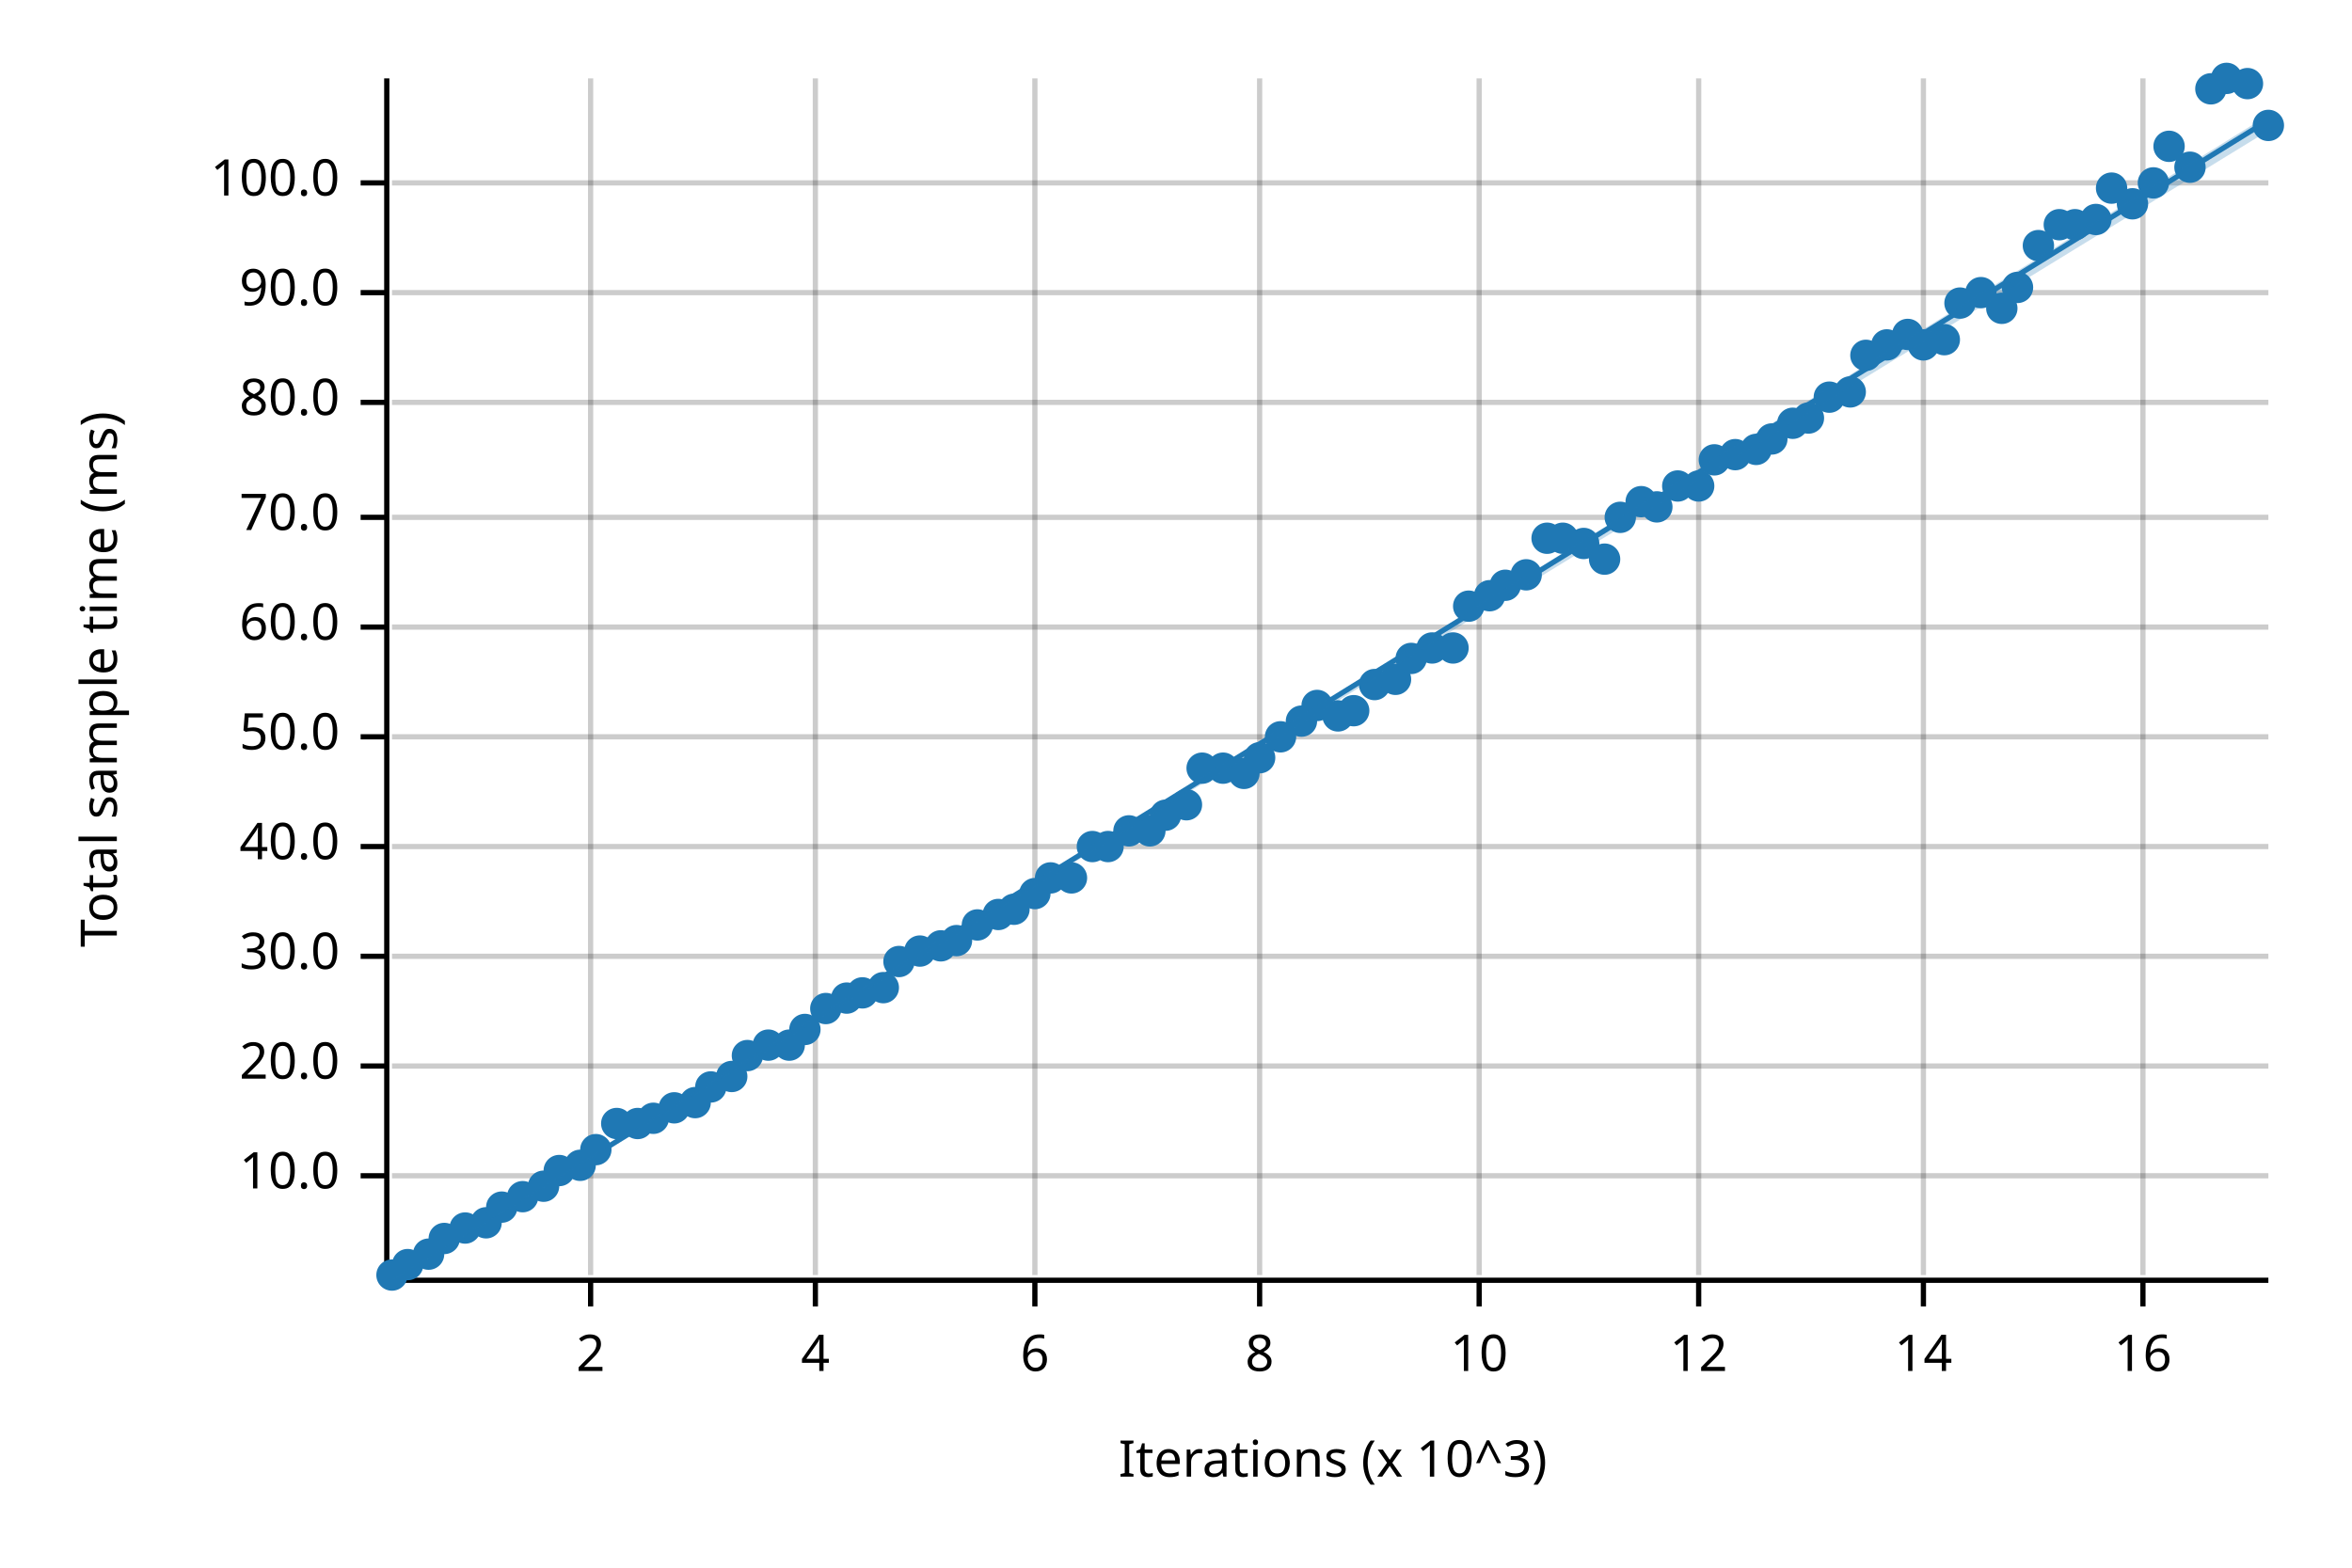
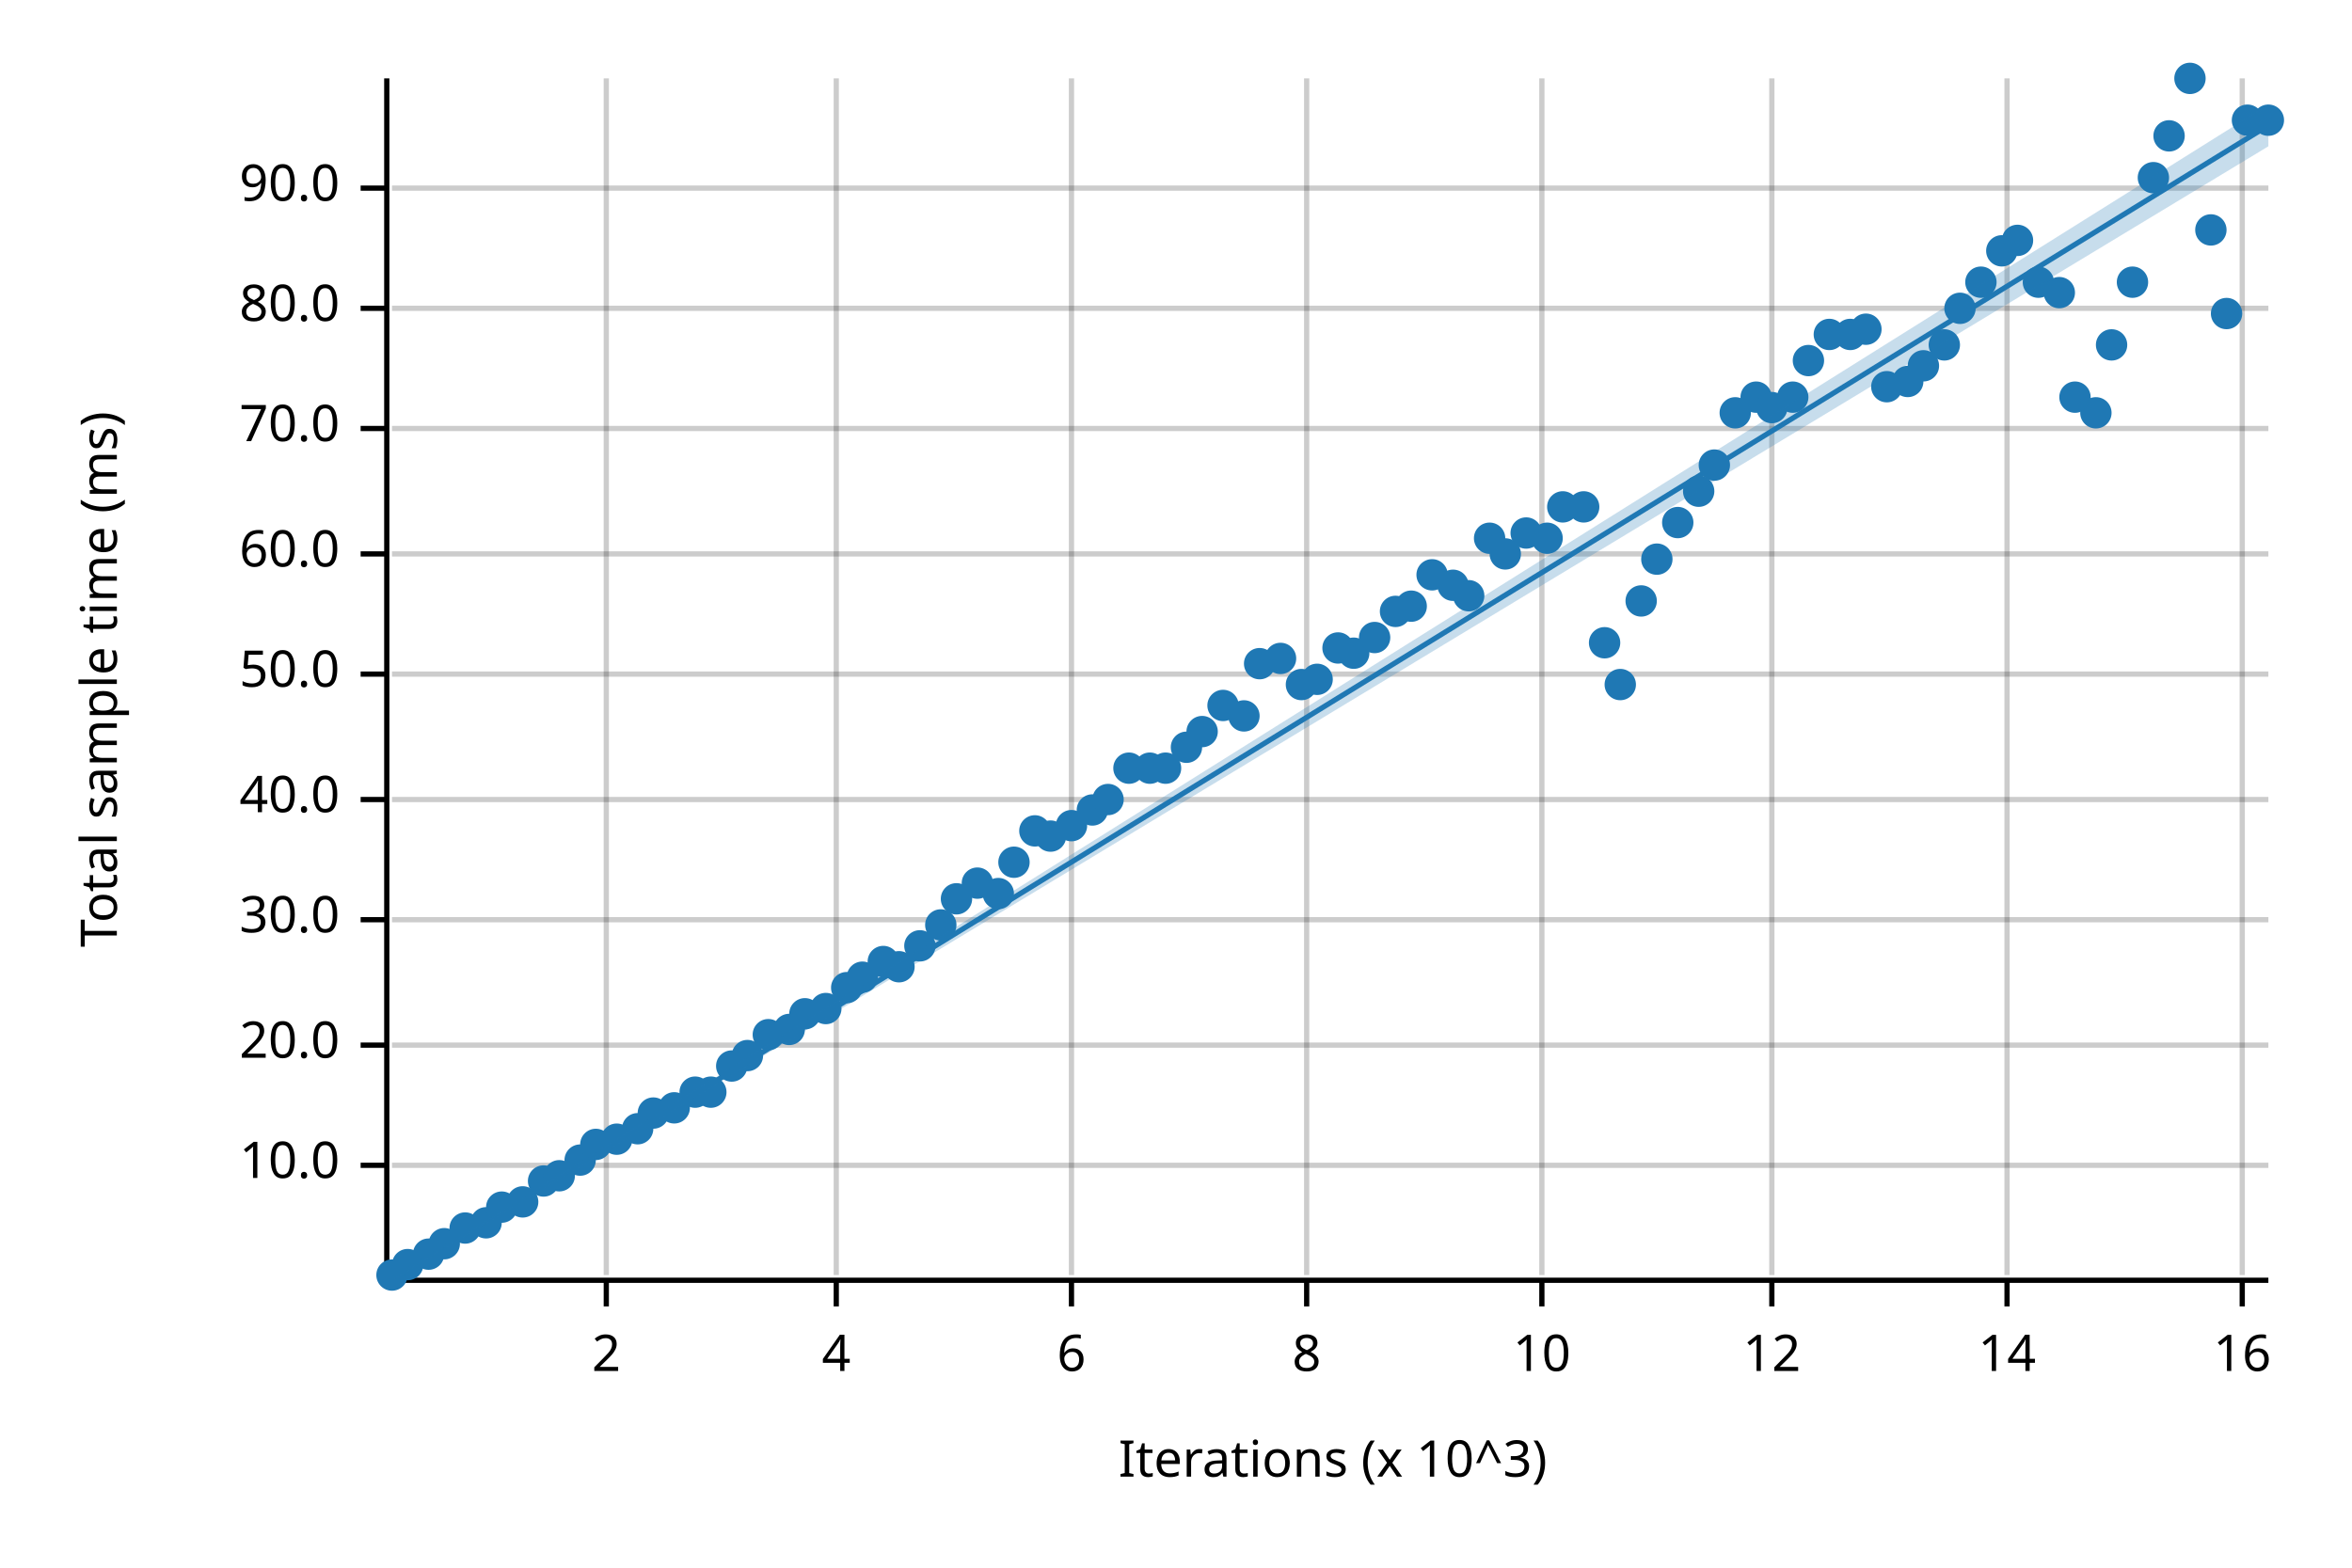
<svg xmlns="http://www.w3.org/2000/svg" width="450" height="300" viewBox="0 0 450 300">
  <text x="15" y="130" dy="0.76em" text-anchor="middle" font-family="sans-serif" font-size="9.677" opacity="1" fill="#000000" transform="rotate(270, 15, 130)">
Total sample time (ms)
</text>
  <text x="255" y="285" dy="-0.5ex" text-anchor="middle" font-family="sans-serif" font-size="9.677" opacity="1" fill="#000000">
Iterations (x 10^3)
</text>
-   <line opacity="0.2" stroke="#000000" stroke-width="1" x1="113" y1="244" x2="113" y2="15" />
-   <line opacity="0.2" stroke="#000000" stroke-width="1" x1="156" y1="244" x2="156" y2="15" />
-   <line opacity="0.2" stroke="#000000" stroke-width="1" x1="198" y1="244" x2="198" y2="15" />
-   <line opacity="0.2" stroke="#000000" stroke-width="1" x1="241" y1="244" x2="241" y2="15" />
-   <line opacity="0.2" stroke="#000000" stroke-width="1" x1="283" y1="244" x2="283" y2="15" />
-   <line opacity="0.2" stroke="#000000" stroke-width="1" x1="325" y1="244" x2="325" y2="15" />
-   <line opacity="0.2" stroke="#000000" stroke-width="1" x1="368" y1="244" x2="368" y2="15" />
-   <line opacity="0.2" stroke="#000000" stroke-width="1" x1="410" y1="244" x2="410" y2="15" />
-   <line opacity="0.2" stroke="#000000" stroke-width="1" x1="75" y1="225" x2="434" y2="225" />
-   <line opacity="0.2" stroke="#000000" stroke-width="1" x1="75" y1="204" x2="434" y2="204" />
-   <line opacity="0.2" stroke="#000000" stroke-width="1" x1="75" y1="183" x2="434" y2="183" />
-   <line opacity="0.2" stroke="#000000" stroke-width="1" x1="75" y1="162" x2="434" y2="162" />
-   <line opacity="0.2" stroke="#000000" stroke-width="1" x1="75" y1="141" x2="434" y2="141" />
-   <line opacity="0.2" stroke="#000000" stroke-width="1" x1="75" y1="120" x2="434" y2="120" />
-   <line opacity="0.2" stroke="#000000" stroke-width="1" x1="75" y1="99" x2="434" y2="99" />
-   <line opacity="0.2" stroke="#000000" stroke-width="1" x1="75" y1="77" x2="434" y2="77" />
-   <line opacity="0.2" stroke="#000000" stroke-width="1" x1="75" y1="56" x2="434" y2="56" />
-   <line opacity="0.2" stroke="#000000" stroke-width="1" x1="75" y1="35" x2="434" y2="35" />
+   <line opacity="0.2" stroke="#000000" stroke-width="1" x1="116" y1="244" x2="116" y2="15" />
+   <line opacity="0.2" stroke="#000000" stroke-width="1" x1="160" y1="244" x2="160" y2="15" />
+   <line opacity="0.2" stroke="#000000" stroke-width="1" x1="205" y1="244" x2="205" y2="15" />
+   <line opacity="0.2" stroke="#000000" stroke-width="1" x1="250" y1="244" x2="250" y2="15" />
+   <line opacity="0.2" stroke="#000000" stroke-width="1" x1="295" y1="244" x2="295" y2="15" />
+   <line opacity="0.2" stroke="#000000" stroke-width="1" x1="339" y1="244" x2="339" y2="15" />
+   <line opacity="0.2" stroke="#000000" stroke-width="1" x1="384" y1="244" x2="384" y2="15" />
+   <line opacity="0.2" stroke="#000000" stroke-width="1" x1="429" y1="244" x2="429" y2="15" />
+   <line opacity="0.2" stroke="#000000" stroke-width="1" x1="75" y1="223" x2="434" y2="223" />
+   <line opacity="0.2" stroke="#000000" stroke-width="1" x1="75" y1="200" x2="434" y2="200" />
+   <line opacity="0.2" stroke="#000000" stroke-width="1" x1="75" y1="176" x2="434" y2="176" />
+   <line opacity="0.2" stroke="#000000" stroke-width="1" x1="75" y1="153" x2="434" y2="153" />
+   <line opacity="0.2" stroke="#000000" stroke-width="1" x1="75" y1="129" x2="434" y2="129" />
+   <line opacity="0.2" stroke="#000000" stroke-width="1" x1="75" y1="106" x2="434" y2="106" />
+   <line opacity="0.2" stroke="#000000" stroke-width="1" x1="75" y1="82" x2="434" y2="82" />
+   <line opacity="0.2" stroke="#000000" stroke-width="1" x1="75" y1="59" x2="434" y2="59" />
+   <line opacity="0.2" stroke="#000000" stroke-width="1" x1="75" y1="36" x2="434" y2="36" />
  <polyline fill="none" opacity="1" stroke="#000000" stroke-width="1" points="74,15 74,244 " />
-   <text x="65" y="225" dy="0.5ex" text-anchor="end" font-family="sans-serif" font-size="9.677" opacity="1" fill="#000000">
+   <text x="65" y="223" dy="0.5ex" text-anchor="end" font-family="sans-serif" font-size="9.677" opacity="1" fill="#000000">
10.0
</text>
-   <polyline fill="none" opacity="1" stroke="#000000" stroke-width="1" points="69,225 74,225 " />
-   <text x="65" y="204" dy="0.5ex" text-anchor="end" font-family="sans-serif" font-size="9.677" opacity="1" fill="#000000">
+   <polyline fill="none" opacity="1" stroke="#000000" stroke-width="1" points="69,223 74,223 " />
+   <text x="65" y="200" dy="0.5ex" text-anchor="end" font-family="sans-serif" font-size="9.677" opacity="1" fill="#000000">
20.0
</text>
-   <polyline fill="none" opacity="1" stroke="#000000" stroke-width="1" points="69,204 74,204 " />
-   <text x="65" y="183" dy="0.5ex" text-anchor="end" font-family="sans-serif" font-size="9.677" opacity="1" fill="#000000">
+   <polyline fill="none" opacity="1" stroke="#000000" stroke-width="1" points="69,200 74,200 " />
+   <text x="65" y="176" dy="0.5ex" text-anchor="end" font-family="sans-serif" font-size="9.677" opacity="1" fill="#000000">
30.0
</text>
-   <polyline fill="none" opacity="1" stroke="#000000" stroke-width="1" points="69,183 74,183 " />
-   <text x="65" y="162" dy="0.5ex" text-anchor="end" font-family="sans-serif" font-size="9.677" opacity="1" fill="#000000">
+   <polyline fill="none" opacity="1" stroke="#000000" stroke-width="1" points="69,176 74,176 " />
+   <text x="65" y="153" dy="0.5ex" text-anchor="end" font-family="sans-serif" font-size="9.677" opacity="1" fill="#000000">
40.0
</text>
-   <polyline fill="none" opacity="1" stroke="#000000" stroke-width="1" points="69,162 74,162 " />
-   <text x="65" y="141" dy="0.5ex" text-anchor="end" font-family="sans-serif" font-size="9.677" opacity="1" fill="#000000">
+   <polyline fill="none" opacity="1" stroke="#000000" stroke-width="1" points="69,153 74,153 " />
+   <text x="65" y="129" dy="0.5ex" text-anchor="end" font-family="sans-serif" font-size="9.677" opacity="1" fill="#000000">
50.0
</text>
-   <polyline fill="none" opacity="1" stroke="#000000" stroke-width="1" points="69,141 74,141 " />
-   <text x="65" y="120" dy="0.5ex" text-anchor="end" font-family="sans-serif" font-size="9.677" opacity="1" fill="#000000">
+   <polyline fill="none" opacity="1" stroke="#000000" stroke-width="1" points="69,129 74,129 " />
+   <text x="65" y="106" dy="0.5ex" text-anchor="end" font-family="sans-serif" font-size="9.677" opacity="1" fill="#000000">
60.0
</text>
-   <polyline fill="none" opacity="1" stroke="#000000" stroke-width="1" points="69,120 74,120 " />
-   <text x="65" y="99" dy="0.5ex" text-anchor="end" font-family="sans-serif" font-size="9.677" opacity="1" fill="#000000">
+   <polyline fill="none" opacity="1" stroke="#000000" stroke-width="1" points="69,106 74,106 " />
+   <text x="65" y="82" dy="0.5ex" text-anchor="end" font-family="sans-serif" font-size="9.677" opacity="1" fill="#000000">
70.0
</text>
-   <polyline fill="none" opacity="1" stroke="#000000" stroke-width="1" points="69,99 74,99 " />
-   <text x="65" y="77" dy="0.5ex" text-anchor="end" font-family="sans-serif" font-size="9.677" opacity="1" fill="#000000">
+   <polyline fill="none" opacity="1" stroke="#000000" stroke-width="1" points="69,82 74,82 " />
+   <text x="65" y="59" dy="0.5ex" text-anchor="end" font-family="sans-serif" font-size="9.677" opacity="1" fill="#000000">
80.0
</text>
-   <polyline fill="none" opacity="1" stroke="#000000" stroke-width="1" points="69,77 74,77 " />
-   <text x="65" y="56" dy="0.5ex" text-anchor="end" font-family="sans-serif" font-size="9.677" opacity="1" fill="#000000">
+   <polyline fill="none" opacity="1" stroke="#000000" stroke-width="1" points="69,59 74,59 " />
+   <text x="65" y="36" dy="0.5ex" text-anchor="end" font-family="sans-serif" font-size="9.677" opacity="1" fill="#000000">
90.0
</text>
-   <polyline fill="none" opacity="1" stroke="#000000" stroke-width="1" points="69,56 74,56 " />
-   <text x="65" y="35" dy="0.5ex" text-anchor="end" font-family="sans-serif" font-size="9.677" opacity="1" fill="#000000">
- 100.0
- </text>
-   <polyline fill="none" opacity="1" stroke="#000000" stroke-width="1" points="69,35 74,35 " />
+   <polyline fill="none" opacity="1" stroke="#000000" stroke-width="1" points="69,36 74,36 " />
  <polyline fill="none" opacity="1" stroke="#000000" stroke-width="1" points="75,245 434,245 " />
-   <text x="113" y="255" dy="0.76em" text-anchor="middle" font-family="sans-serif" font-size="9.677" opacity="1" fill="#000000">
+   <text x="116" y="255" dy="0.76em" text-anchor="middle" font-family="sans-serif" font-size="9.677" opacity="1" fill="#000000">
2
</text>
-   <polyline fill="none" opacity="1" stroke="#000000" stroke-width="1" points="113,245 113,250 " />
-   <text x="156" y="255" dy="0.76em" text-anchor="middle" font-family="sans-serif" font-size="9.677" opacity="1" fill="#000000">
+   <polyline fill="none" opacity="1" stroke="#000000" stroke-width="1" points="116,245 116,250 " />
+   <text x="160" y="255" dy="0.76em" text-anchor="middle" font-family="sans-serif" font-size="9.677" opacity="1" fill="#000000">
4
</text>
-   <polyline fill="none" opacity="1" stroke="#000000" stroke-width="1" points="156,245 156,250 " />
-   <text x="198" y="255" dy="0.76em" text-anchor="middle" font-family="sans-serif" font-size="9.677" opacity="1" fill="#000000">
+   <polyline fill="none" opacity="1" stroke="#000000" stroke-width="1" points="160,245 160,250 " />
+   <text x="205" y="255" dy="0.76em" text-anchor="middle" font-family="sans-serif" font-size="9.677" opacity="1" fill="#000000">
6
</text>
-   <polyline fill="none" opacity="1" stroke="#000000" stroke-width="1" points="198,245 198,250 " />
-   <text x="241" y="255" dy="0.76em" text-anchor="middle" font-family="sans-serif" font-size="9.677" opacity="1" fill="#000000">
+   <polyline fill="none" opacity="1" stroke="#000000" stroke-width="1" points="205,245 205,250 " />
+   <text x="250" y="255" dy="0.76em" text-anchor="middle" font-family="sans-serif" font-size="9.677" opacity="1" fill="#000000">
8
</text>
-   <polyline fill="none" opacity="1" stroke="#000000" stroke-width="1" points="241,245 241,250 " />
-   <text x="283" y="255" dy="0.76em" text-anchor="middle" font-family="sans-serif" font-size="9.677" opacity="1" fill="#000000">
+   <polyline fill="none" opacity="1" stroke="#000000" stroke-width="1" points="250,245 250,250 " />
+   <text x="295" y="255" dy="0.76em" text-anchor="middle" font-family="sans-serif" font-size="9.677" opacity="1" fill="#000000">
10
</text>
-   <polyline fill="none" opacity="1" stroke="#000000" stroke-width="1" points="283,245 283,250 " />
-   <text x="325" y="255" dy="0.76em" text-anchor="middle" font-family="sans-serif" font-size="9.677" opacity="1" fill="#000000">
+   <polyline fill="none" opacity="1" stroke="#000000" stroke-width="1" points="295,245 295,250 " />
+   <text x="339" y="255" dy="0.76em" text-anchor="middle" font-family="sans-serif" font-size="9.677" opacity="1" fill="#000000">
12
</text>
-   <polyline fill="none" opacity="1" stroke="#000000" stroke-width="1" points="325,245 325,250 " />
-   <text x="368" y="255" dy="0.76em" text-anchor="middle" font-family="sans-serif" font-size="9.677" opacity="1" fill="#000000">
+   <polyline fill="none" opacity="1" stroke="#000000" stroke-width="1" points="339,245 339,250 " />
+   <text x="384" y="255" dy="0.76em" text-anchor="middle" font-family="sans-serif" font-size="9.677" opacity="1" fill="#000000">
14
</text>
-   <polyline fill="none" opacity="1" stroke="#000000" stroke-width="1" points="368,245 368,250 " />
-   <text x="410" y="255" dy="0.76em" text-anchor="middle" font-family="sans-serif" font-size="9.677" opacity="1" fill="#000000">
+   <polyline fill="none" opacity="1" stroke="#000000" stroke-width="1" points="384,245 384,250 " />
+   <text x="429" y="255" dy="0.76em" text-anchor="middle" font-family="sans-serif" font-size="9.677" opacity="1" fill="#000000">
16
</text>
-   <polyline fill="none" opacity="1" stroke="#000000" stroke-width="1" points="410,245 410,250 " />
+   <polyline fill="none" opacity="1" stroke="#000000" stroke-width="1" points="429,245 429,250 " />
  <circle cx="75" cy="244" r="3" opacity="1" fill="#1F78B4" stroke="none" stroke-width="1" />
  <circle cx="78" cy="242" r="3" opacity="1" fill="#1F78B4" stroke="none" stroke-width="1" />
  <circle cx="82" cy="240" r="3" opacity="1" fill="#1F78B4" stroke="none" stroke-width="1" />
-   <circle cx="85" cy="237" r="3" opacity="1" fill="#1F78B4" stroke="none" stroke-width="1" />
+   <circle cx="85" cy="238" r="3" opacity="1" fill="#1F78B4" stroke="none" stroke-width="1" />
  <circle cx="89" cy="235" r="3" opacity="1" fill="#1F78B4" stroke="none" stroke-width="1" />
  <circle cx="93" cy="234" r="3" opacity="1" fill="#1F78B4" stroke="none" stroke-width="1" />
  <circle cx="96" cy="231" r="3" opacity="1" fill="#1F78B4" stroke="none" stroke-width="1" />
-   <circle cx="100" cy="229" r="3" opacity="1" fill="#1F78B4" stroke="none" stroke-width="1" />
-   <circle cx="104" cy="227" r="3" opacity="1" fill="#1F78B4" stroke="none" stroke-width="1" />
-   <circle cx="107" cy="224" r="3" opacity="1" fill="#1F78B4" stroke="none" stroke-width="1" />
-   <circle cx="111" cy="223" r="3" opacity="1" fill="#1F78B4" stroke="none" stroke-width="1" />
-   <circle cx="114" cy="220" r="3" opacity="1" fill="#1F78B4" stroke="none" stroke-width="1" />
-   <circle cx="118" cy="215" r="3" opacity="1" fill="#1F78B4" stroke="none" stroke-width="1" />
-   <circle cx="122" cy="215" r="3" opacity="1" fill="#1F78B4" stroke="none" stroke-width="1" />
-   <circle cx="125" cy="214" r="3" opacity="1" fill="#1F78B4" stroke="none" stroke-width="1" />
+   <circle cx="100" cy="230" r="3" opacity="1" fill="#1F78B4" stroke="none" stroke-width="1" />
+   <circle cx="104" cy="226" r="3" opacity="1" fill="#1F78B4" stroke="none" stroke-width="1" />
+   <circle cx="107" cy="225" r="3" opacity="1" fill="#1F78B4" stroke="none" stroke-width="1" />
+   <circle cx="111" cy="222" r="3" opacity="1" fill="#1F78B4" stroke="none" stroke-width="1" />
+   <circle cx="114" cy="219" r="3" opacity="1" fill="#1F78B4" stroke="none" stroke-width="1" />
+   <circle cx="118" cy="218" r="3" opacity="1" fill="#1F78B4" stroke="none" stroke-width="1" />
+   <circle cx="122" cy="216" r="3" opacity="1" fill="#1F78B4" stroke="none" stroke-width="1" />
+   <circle cx="125" cy="213" r="3" opacity="1" fill="#1F78B4" stroke="none" stroke-width="1" />
  <circle cx="129" cy="212" r="3" opacity="1" fill="#1F78B4" stroke="none" stroke-width="1" />
-   <circle cx="133" cy="211" r="3" opacity="1" fill="#1F78B4" stroke="none" stroke-width="1" />
-   <circle cx="136" cy="208" r="3" opacity="1" fill="#1F78B4" stroke="none" stroke-width="1" />
-   <circle cx="140" cy="206" r="3" opacity="1" fill="#1F78B4" stroke="none" stroke-width="1" />
+   <circle cx="133" cy="209" r="3" opacity="1" fill="#1F78B4" stroke="none" stroke-width="1" />
+   <circle cx="136" cy="209" r="3" opacity="1" fill="#1F78B4" stroke="none" stroke-width="1" />
+   <circle cx="140" cy="204" r="3" opacity="1" fill="#1F78B4" stroke="none" stroke-width="1" />
  <circle cx="143" cy="202" r="3" opacity="1" fill="#1F78B4" stroke="none" stroke-width="1" />
-   <circle cx="147" cy="200" r="3" opacity="1" fill="#1F78B4" stroke="none" stroke-width="1" />
-   <circle cx="151" cy="200" r="3" opacity="1" fill="#1F78B4" stroke="none" stroke-width="1" />
-   <circle cx="154" cy="197" r="3" opacity="1" fill="#1F78B4" stroke="none" stroke-width="1" />
+   <circle cx="147" cy="198" r="3" opacity="1" fill="#1F78B4" stroke="none" stroke-width="1" />
+   <circle cx="151" cy="197" r="3" opacity="1" fill="#1F78B4" stroke="none" stroke-width="1" />
+   <circle cx="154" cy="194" r="3" opacity="1" fill="#1F78B4" stroke="none" stroke-width="1" />
  <circle cx="158" cy="193" r="3" opacity="1" fill="#1F78B4" stroke="none" stroke-width="1" />
-   <circle cx="162" cy="191" r="3" opacity="1" fill="#1F78B4" stroke="none" stroke-width="1" />
-   <circle cx="165" cy="190" r="3" opacity="1" fill="#1F78B4" stroke="none" stroke-width="1" />
-   <circle cx="169" cy="189" r="3" opacity="1" fill="#1F78B4" stroke="none" stroke-width="1" />
-   <circle cx="172" cy="184" r="3" opacity="1" fill="#1F78B4" stroke="none" stroke-width="1" />
-   <circle cx="176" cy="182" r="3" opacity="1" fill="#1F78B4" stroke="none" stroke-width="1" />
-   <circle cx="180" cy="181" r="3" opacity="1" fill="#1F78B4" stroke="none" stroke-width="1" />
-   <circle cx="183" cy="180" r="3" opacity="1" fill="#1F78B4" stroke="none" stroke-width="1" />
-   <circle cx="187" cy="177" r="3" opacity="1" fill="#1F78B4" stroke="none" stroke-width="1" />
-   <circle cx="191" cy="175" r="3" opacity="1" fill="#1F78B4" stroke="none" stroke-width="1" />
-   <circle cx="194" cy="174" r="3" opacity="1" fill="#1F78B4" stroke="none" stroke-width="1" />
-   <circle cx="198" cy="171" r="3" opacity="1" fill="#1F78B4" stroke="none" stroke-width="1" />
-   <circle cx="201" cy="168" r="3" opacity="1" fill="#1F78B4" stroke="none" stroke-width="1" />
-   <circle cx="205" cy="168" r="3" opacity="1" fill="#1F78B4" stroke="none" stroke-width="1" />
-   <circle cx="209" cy="162" r="3" opacity="1" fill="#1F78B4" stroke="none" stroke-width="1" />
-   <circle cx="212" cy="162" r="3" opacity="1" fill="#1F78B4" stroke="none" stroke-width="1" />
-   <circle cx="216" cy="159" r="3" opacity="1" fill="#1F78B4" stroke="none" stroke-width="1" />
-   <circle cx="220" cy="159" r="3" opacity="1" fill="#1F78B4" stroke="none" stroke-width="1" />
-   <circle cx="223" cy="156" r="3" opacity="1" fill="#1F78B4" stroke="none" stroke-width="1" />
-   <circle cx="227" cy="154" r="3" opacity="1" fill="#1F78B4" stroke="none" stroke-width="1" />
-   <circle cx="230" cy="147" r="3" opacity="1" fill="#1F78B4" stroke="none" stroke-width="1" />
-   <circle cx="234" cy="147" r="3" opacity="1" fill="#1F78B4" stroke="none" stroke-width="1" />
-   <circle cx="238" cy="148" r="3" opacity="1" fill="#1F78B4" stroke="none" stroke-width="1" />
-   <circle cx="241" cy="145" r="3" opacity="1" fill="#1F78B4" stroke="none" stroke-width="1" />
-   <circle cx="245" cy="141" r="3" opacity="1" fill="#1F78B4" stroke="none" stroke-width="1" />
-   <circle cx="249" cy="138" r="3" opacity="1" fill="#1F78B4" stroke="none" stroke-width="1" />
-   <circle cx="252" cy="135" r="3" opacity="1" fill="#1F78B4" stroke="none" stroke-width="1" />
-   <circle cx="256" cy="137" r="3" opacity="1" fill="#1F78B4" stroke="none" stroke-width="1" />
-   <circle cx="259" cy="136" r="3" opacity="1" fill="#1F78B4" stroke="none" stroke-width="1" />
-   <circle cx="263" cy="131" r="3" opacity="1" fill="#1F78B4" stroke="none" stroke-width="1" />
-   <circle cx="267" cy="130" r="3" opacity="1" fill="#1F78B4" stroke="none" stroke-width="1" />
-   <circle cx="270" cy="126" r="3" opacity="1" fill="#1F78B4" stroke="none" stroke-width="1" />
-   <circle cx="274" cy="124" r="3" opacity="1" fill="#1F78B4" stroke="none" stroke-width="1" />
-   <circle cx="278" cy="124" r="3" opacity="1" fill="#1F78B4" stroke="none" stroke-width="1" />
-   <circle cx="281" cy="116" r="3" opacity="1" fill="#1F78B4" stroke="none" stroke-width="1" />
-   <circle cx="285" cy="114" r="3" opacity="1" fill="#1F78B4" stroke="none" stroke-width="1" />
-   <circle cx="288" cy="112" r="3" opacity="1" fill="#1F78B4" stroke="none" stroke-width="1" />
-   <circle cx="292" cy="110" r="3" opacity="1" fill="#1F78B4" stroke="none" stroke-width="1" />
+   <circle cx="162" cy="189" r="3" opacity="1" fill="#1F78B4" stroke="none" stroke-width="1" />
+   <circle cx="165" cy="187" r="3" opacity="1" fill="#1F78B4" stroke="none" stroke-width="1" />
+   <circle cx="169" cy="184" r="3" opacity="1" fill="#1F78B4" stroke="none" stroke-width="1" />
+   <circle cx="172" cy="185" r="3" opacity="1" fill="#1F78B4" stroke="none" stroke-width="1" />
+   <circle cx="176" cy="181" r="3" opacity="1" fill="#1F78B4" stroke="none" stroke-width="1" />
+   <circle cx="180" cy="177" r="3" opacity="1" fill="#1F78B4" stroke="none" stroke-width="1" />
+   <circle cx="183" cy="172" r="3" opacity="1" fill="#1F78B4" stroke="none" stroke-width="1" />
+   <circle cx="187" cy="169" r="3" opacity="1" fill="#1F78B4" stroke="none" stroke-width="1" />
+   <circle cx="191" cy="171" r="3" opacity="1" fill="#1F78B4" stroke="none" stroke-width="1" />
+   <circle cx="194" cy="165" r="3" opacity="1" fill="#1F78B4" stroke="none" stroke-width="1" />
+   <circle cx="198" cy="159" r="3" opacity="1" fill="#1F78B4" stroke="none" stroke-width="1" />
+   <circle cx="201" cy="160" r="3" opacity="1" fill="#1F78B4" stroke="none" stroke-width="1" />
+   <circle cx="205" cy="158" r="3" opacity="1" fill="#1F78B4" stroke="none" stroke-width="1" />
+   <circle cx="209" cy="155" r="3" opacity="1" fill="#1F78B4" stroke="none" stroke-width="1" />
+   <circle cx="212" cy="153" r="3" opacity="1" fill="#1F78B4" stroke="none" stroke-width="1" />
+   <circle cx="216" cy="147" r="3" opacity="1" fill="#1F78B4" stroke="none" stroke-width="1" />
+   <circle cx="220" cy="147" r="3" opacity="1" fill="#1F78B4" stroke="none" stroke-width="1" />
+   <circle cx="223" cy="147" r="3" opacity="1" fill="#1F78B4" stroke="none" stroke-width="1" />
+   <circle cx="227" cy="143" r="3" opacity="1" fill="#1F78B4" stroke="none" stroke-width="1" />
+   <circle cx="230" cy="140" r="3" opacity="1" fill="#1F78B4" stroke="none" stroke-width="1" />
+   <circle cx="234" cy="135" r="3" opacity="1" fill="#1F78B4" stroke="none" stroke-width="1" />
+   <circle cx="238" cy="137" r="3" opacity="1" fill="#1F78B4" stroke="none" stroke-width="1" />
+   <circle cx="241" cy="127" r="3" opacity="1" fill="#1F78B4" stroke="none" stroke-width="1" />
+   <circle cx="245" cy="126" r="3" opacity="1" fill="#1F78B4" stroke="none" stroke-width="1" />
+   <circle cx="249" cy="131" r="3" opacity="1" fill="#1F78B4" stroke="none" stroke-width="1" />
+   <circle cx="252" cy="130" r="3" opacity="1" fill="#1F78B4" stroke="none" stroke-width="1" />
+   <circle cx="256" cy="124" r="3" opacity="1" fill="#1F78B4" stroke="none" stroke-width="1" />
+   <circle cx="259" cy="125" r="3" opacity="1" fill="#1F78B4" stroke="none" stroke-width="1" />
+   <circle cx="263" cy="122" r="3" opacity="1" fill="#1F78B4" stroke="none" stroke-width="1" />
+   <circle cx="267" cy="117" r="3" opacity="1" fill="#1F78B4" stroke="none" stroke-width="1" />
+   <circle cx="270" cy="116" r="3" opacity="1" fill="#1F78B4" stroke="none" stroke-width="1" />
+   <circle cx="274" cy="110" r="3" opacity="1" fill="#1F78B4" stroke="none" stroke-width="1" />
+   <circle cx="278" cy="112" r="3" opacity="1" fill="#1F78B4" stroke="none" stroke-width="1" />
+   <circle cx="281" cy="114" r="3" opacity="1" fill="#1F78B4" stroke="none" stroke-width="1" />
+   <circle cx="285" cy="103" r="3" opacity="1" fill="#1F78B4" stroke="none" stroke-width="1" />
+   <circle cx="288" cy="106" r="3" opacity="1" fill="#1F78B4" stroke="none" stroke-width="1" />
+   <circle cx="292" cy="102" r="3" opacity="1" fill="#1F78B4" stroke="none" stroke-width="1" />
  <circle cx="296" cy="103" r="3" opacity="1" fill="#1F78B4" stroke="none" stroke-width="1" />
-   <circle cx="299" cy="103" r="3" opacity="1" fill="#1F78B4" stroke="none" stroke-width="1" />
-   <circle cx="303" cy="104" r="3" opacity="1" fill="#1F78B4" stroke="none" stroke-width="1" />
-   <circle cx="307" cy="107" r="3" opacity="1" fill="#1F78B4" stroke="none" stroke-width="1" />
-   <circle cx="310" cy="99" r="3" opacity="1" fill="#1F78B4" stroke="none" stroke-width="1" />
-   <circle cx="314" cy="96" r="3" opacity="1" fill="#1F78B4" stroke="none" stroke-width="1" />
-   <circle cx="317" cy="97" r="3" opacity="1" fill="#1F78B4" stroke="none" stroke-width="1" />
-   <circle cx="321" cy="93" r="3" opacity="1" fill="#1F78B4" stroke="none" stroke-width="1" />
-   <circle cx="325" cy="93" r="3" opacity="1" fill="#1F78B4" stroke="none" stroke-width="1" />
-   <circle cx="328" cy="88" r="3" opacity="1" fill="#1F78B4" stroke="none" stroke-width="1" />
-   <circle cx="332" cy="87" r="3" opacity="1" fill="#1F78B4" stroke="none" stroke-width="1" />
-   <circle cx="336" cy="86" r="3" opacity="1" fill="#1F78B4" stroke="none" stroke-width="1" />
-   <circle cx="339" cy="84" r="3" opacity="1" fill="#1F78B4" stroke="none" stroke-width="1" />
-   <circle cx="343" cy="81" r="3" opacity="1" fill="#1F78B4" stroke="none" stroke-width="1" />
-   <circle cx="346" cy="80" r="3" opacity="1" fill="#1F78B4" stroke="none" stroke-width="1" />
-   <circle cx="350" cy="76" r="3" opacity="1" fill="#1F78B4" stroke="none" stroke-width="1" />
-   <circle cx="354" cy="75" r="3" opacity="1" fill="#1F78B4" stroke="none" stroke-width="1" />
-   <circle cx="357" cy="68" r="3" opacity="1" fill="#1F78B4" stroke="none" stroke-width="1" />
-   <circle cx="361" cy="66" r="3" opacity="1" fill="#1F78B4" stroke="none" stroke-width="1" />
-   <circle cx="365" cy="64" r="3" opacity="1" fill="#1F78B4" stroke="none" stroke-width="1" />
-   <circle cx="368" cy="66" r="3" opacity="1" fill="#1F78B4" stroke="none" stroke-width="1" />
-   <circle cx="372" cy="65" r="3" opacity="1" fill="#1F78B4" stroke="none" stroke-width="1" />
-   <circle cx="375" cy="58" r="3" opacity="1" fill="#1F78B4" stroke="none" stroke-width="1" />
-   <circle cx="379" cy="56" r="3" opacity="1" fill="#1F78B4" stroke="none" stroke-width="1" />
-   <circle cx="383" cy="59" r="3" opacity="1" fill="#1F78B4" stroke="none" stroke-width="1" />
-   <circle cx="386" cy="55" r="3" opacity="1" fill="#1F78B4" stroke="none" stroke-width="1" />
-   <circle cx="390" cy="47" r="3" opacity="1" fill="#1F78B4" stroke="none" stroke-width="1" />
-   <circle cx="394" cy="43" r="3" opacity="1" fill="#1F78B4" stroke="none" stroke-width="1" />
-   <circle cx="397" cy="43" r="3" opacity="1" fill="#1F78B4" stroke="none" stroke-width="1" />
-   <circle cx="401" cy="42" r="3" opacity="1" fill="#1F78B4" stroke="none" stroke-width="1" />
-   <circle cx="404" cy="36" r="3" opacity="1" fill="#1F78B4" stroke="none" stroke-width="1" />
-   <circle cx="408" cy="39" r="3" opacity="1" fill="#1F78B4" stroke="none" stroke-width="1" />
-   <circle cx="412" cy="35" r="3" opacity="1" fill="#1F78B4" stroke="none" stroke-width="1" />
-   <circle cx="415" cy="28" r="3" opacity="1" fill="#1F78B4" stroke="none" stroke-width="1" />
-   <circle cx="419" cy="32" r="3" opacity="1" fill="#1F78B4" stroke="none" stroke-width="1" />
-   <circle cx="423" cy="17" r="3" opacity="1" fill="#1F78B4" stroke="none" stroke-width="1" />
-   <circle cx="426" cy="15" r="3" opacity="1" fill="#1F78B4" stroke="none" stroke-width="1" />
-   <circle cx="430" cy="16" r="3" opacity="1" fill="#1F78B4" stroke="none" stroke-width="1" />
-   <circle cx="434" cy="24" r="3" opacity="1" fill="#1F78B4" stroke="none" stroke-width="1" />
-   <polyline fill="none" opacity="1" stroke="#1F78B4" stroke-width="1" points="75,245 434,23 " />
-   <polygon opacity="0.25" fill="#1F78B4" points="75,245 434,25 434,22 " />
+   <circle cx="299" cy="97" r="3" opacity="1" fill="#1F78B4" stroke="none" stroke-width="1" />
+   <circle cx="303" cy="97" r="3" opacity="1" fill="#1F78B4" stroke="none" stroke-width="1" />
+   <circle cx="307" cy="123" r="3" opacity="1" fill="#1F78B4" stroke="none" stroke-width="1" />
+   <circle cx="310" cy="131" r="3" opacity="1" fill="#1F78B4" stroke="none" stroke-width="1" />
+   <circle cx="314" cy="115" r="3" opacity="1" fill="#1F78B4" stroke="none" stroke-width="1" />
+   <circle cx="317" cy="107" r="3" opacity="1" fill="#1F78B4" stroke="none" stroke-width="1" />
+   <circle cx="321" cy="100" r="3" opacity="1" fill="#1F78B4" stroke="none" stroke-width="1" />
+   <circle cx="325" cy="94" r="3" opacity="1" fill="#1F78B4" stroke="none" stroke-width="1" />
+   <circle cx="328" cy="89" r="3" opacity="1" fill="#1F78B4" stroke="none" stroke-width="1" />
+   <circle cx="332" cy="79" r="3" opacity="1" fill="#1F78B4" stroke="none" stroke-width="1" />
+   <circle cx="336" cy="76" r="3" opacity="1" fill="#1F78B4" stroke="none" stroke-width="1" />
+   <circle cx="339" cy="78" r="3" opacity="1" fill="#1F78B4" stroke="none" stroke-width="1" />
+   <circle cx="343" cy="76" r="3" opacity="1" fill="#1F78B4" stroke="none" stroke-width="1" />
+   <circle cx="346" cy="69" r="3" opacity="1" fill="#1F78B4" stroke="none" stroke-width="1" />
+   <circle cx="350" cy="64" r="3" opacity="1" fill="#1F78B4" stroke="none" stroke-width="1" />
+   <circle cx="354" cy="64" r="3" opacity="1" fill="#1F78B4" stroke="none" stroke-width="1" />
+   <circle cx="357" cy="63" r="3" opacity="1" fill="#1F78B4" stroke="none" stroke-width="1" />
+   <circle cx="361" cy="74" r="3" opacity="1" fill="#1F78B4" stroke="none" stroke-width="1" />
+   <circle cx="365" cy="73" r="3" opacity="1" fill="#1F78B4" stroke="none" stroke-width="1" />
+   <circle cx="368" cy="70" r="3" opacity="1" fill="#1F78B4" stroke="none" stroke-width="1" />
+   <circle cx="372" cy="66" r="3" opacity="1" fill="#1F78B4" stroke="none" stroke-width="1" />
+   <circle cx="375" cy="59" r="3" opacity="1" fill="#1F78B4" stroke="none" stroke-width="1" />
+   <circle cx="379" cy="54" r="3" opacity="1" fill="#1F78B4" stroke="none" stroke-width="1" />
+   <circle cx="383" cy="48" r="3" opacity="1" fill="#1F78B4" stroke="none" stroke-width="1" />
+   <circle cx="386" cy="46" r="3" opacity="1" fill="#1F78B4" stroke="none" stroke-width="1" />
+   <circle cx="390" cy="54" r="3" opacity="1" fill="#1F78B4" stroke="none" stroke-width="1" />
+   <circle cx="394" cy="56" r="3" opacity="1" fill="#1F78B4" stroke="none" stroke-width="1" />
+   <circle cx="397" cy="76" r="3" opacity="1" fill="#1F78B4" stroke="none" stroke-width="1" />
+   <circle cx="401" cy="79" r="3" opacity="1" fill="#1F78B4" stroke="none" stroke-width="1" />
+   <circle cx="404" cy="66" r="3" opacity="1" fill="#1F78B4" stroke="none" stroke-width="1" />
+   <circle cx="408" cy="54" r="3" opacity="1" fill="#1F78B4" stroke="none" stroke-width="1" />
+   <circle cx="412" cy="34" r="3" opacity="1" fill="#1F78B4" stroke="none" stroke-width="1" />
+   <circle cx="415" cy="26" r="3" opacity="1" fill="#1F78B4" stroke="none" stroke-width="1" />
+   <circle cx="419" cy="15" r="3" opacity="1" fill="#1F78B4" stroke="none" stroke-width="1" />
+   <circle cx="423" cy="44" r="3" opacity="1" fill="#1F78B4" stroke="none" stroke-width="1" />
+   <circle cx="426" cy="60" r="3" opacity="1" fill="#1F78B4" stroke="none" stroke-width="1" />
+   <circle cx="430" cy="23" r="3" opacity="1" fill="#1F78B4" stroke="none" stroke-width="1" />
+   <circle cx="434" cy="23" r="3" opacity="1" fill="#1F78B4" stroke="none" stroke-width="1" />
+   <polyline fill="none" opacity="1" stroke="#1F78B4" stroke-width="1" points="75,245 434,24 " />
+   <polygon opacity="0.25" fill="#1F78B4" points="75,245 434,28 434,20 " />
</svg>
